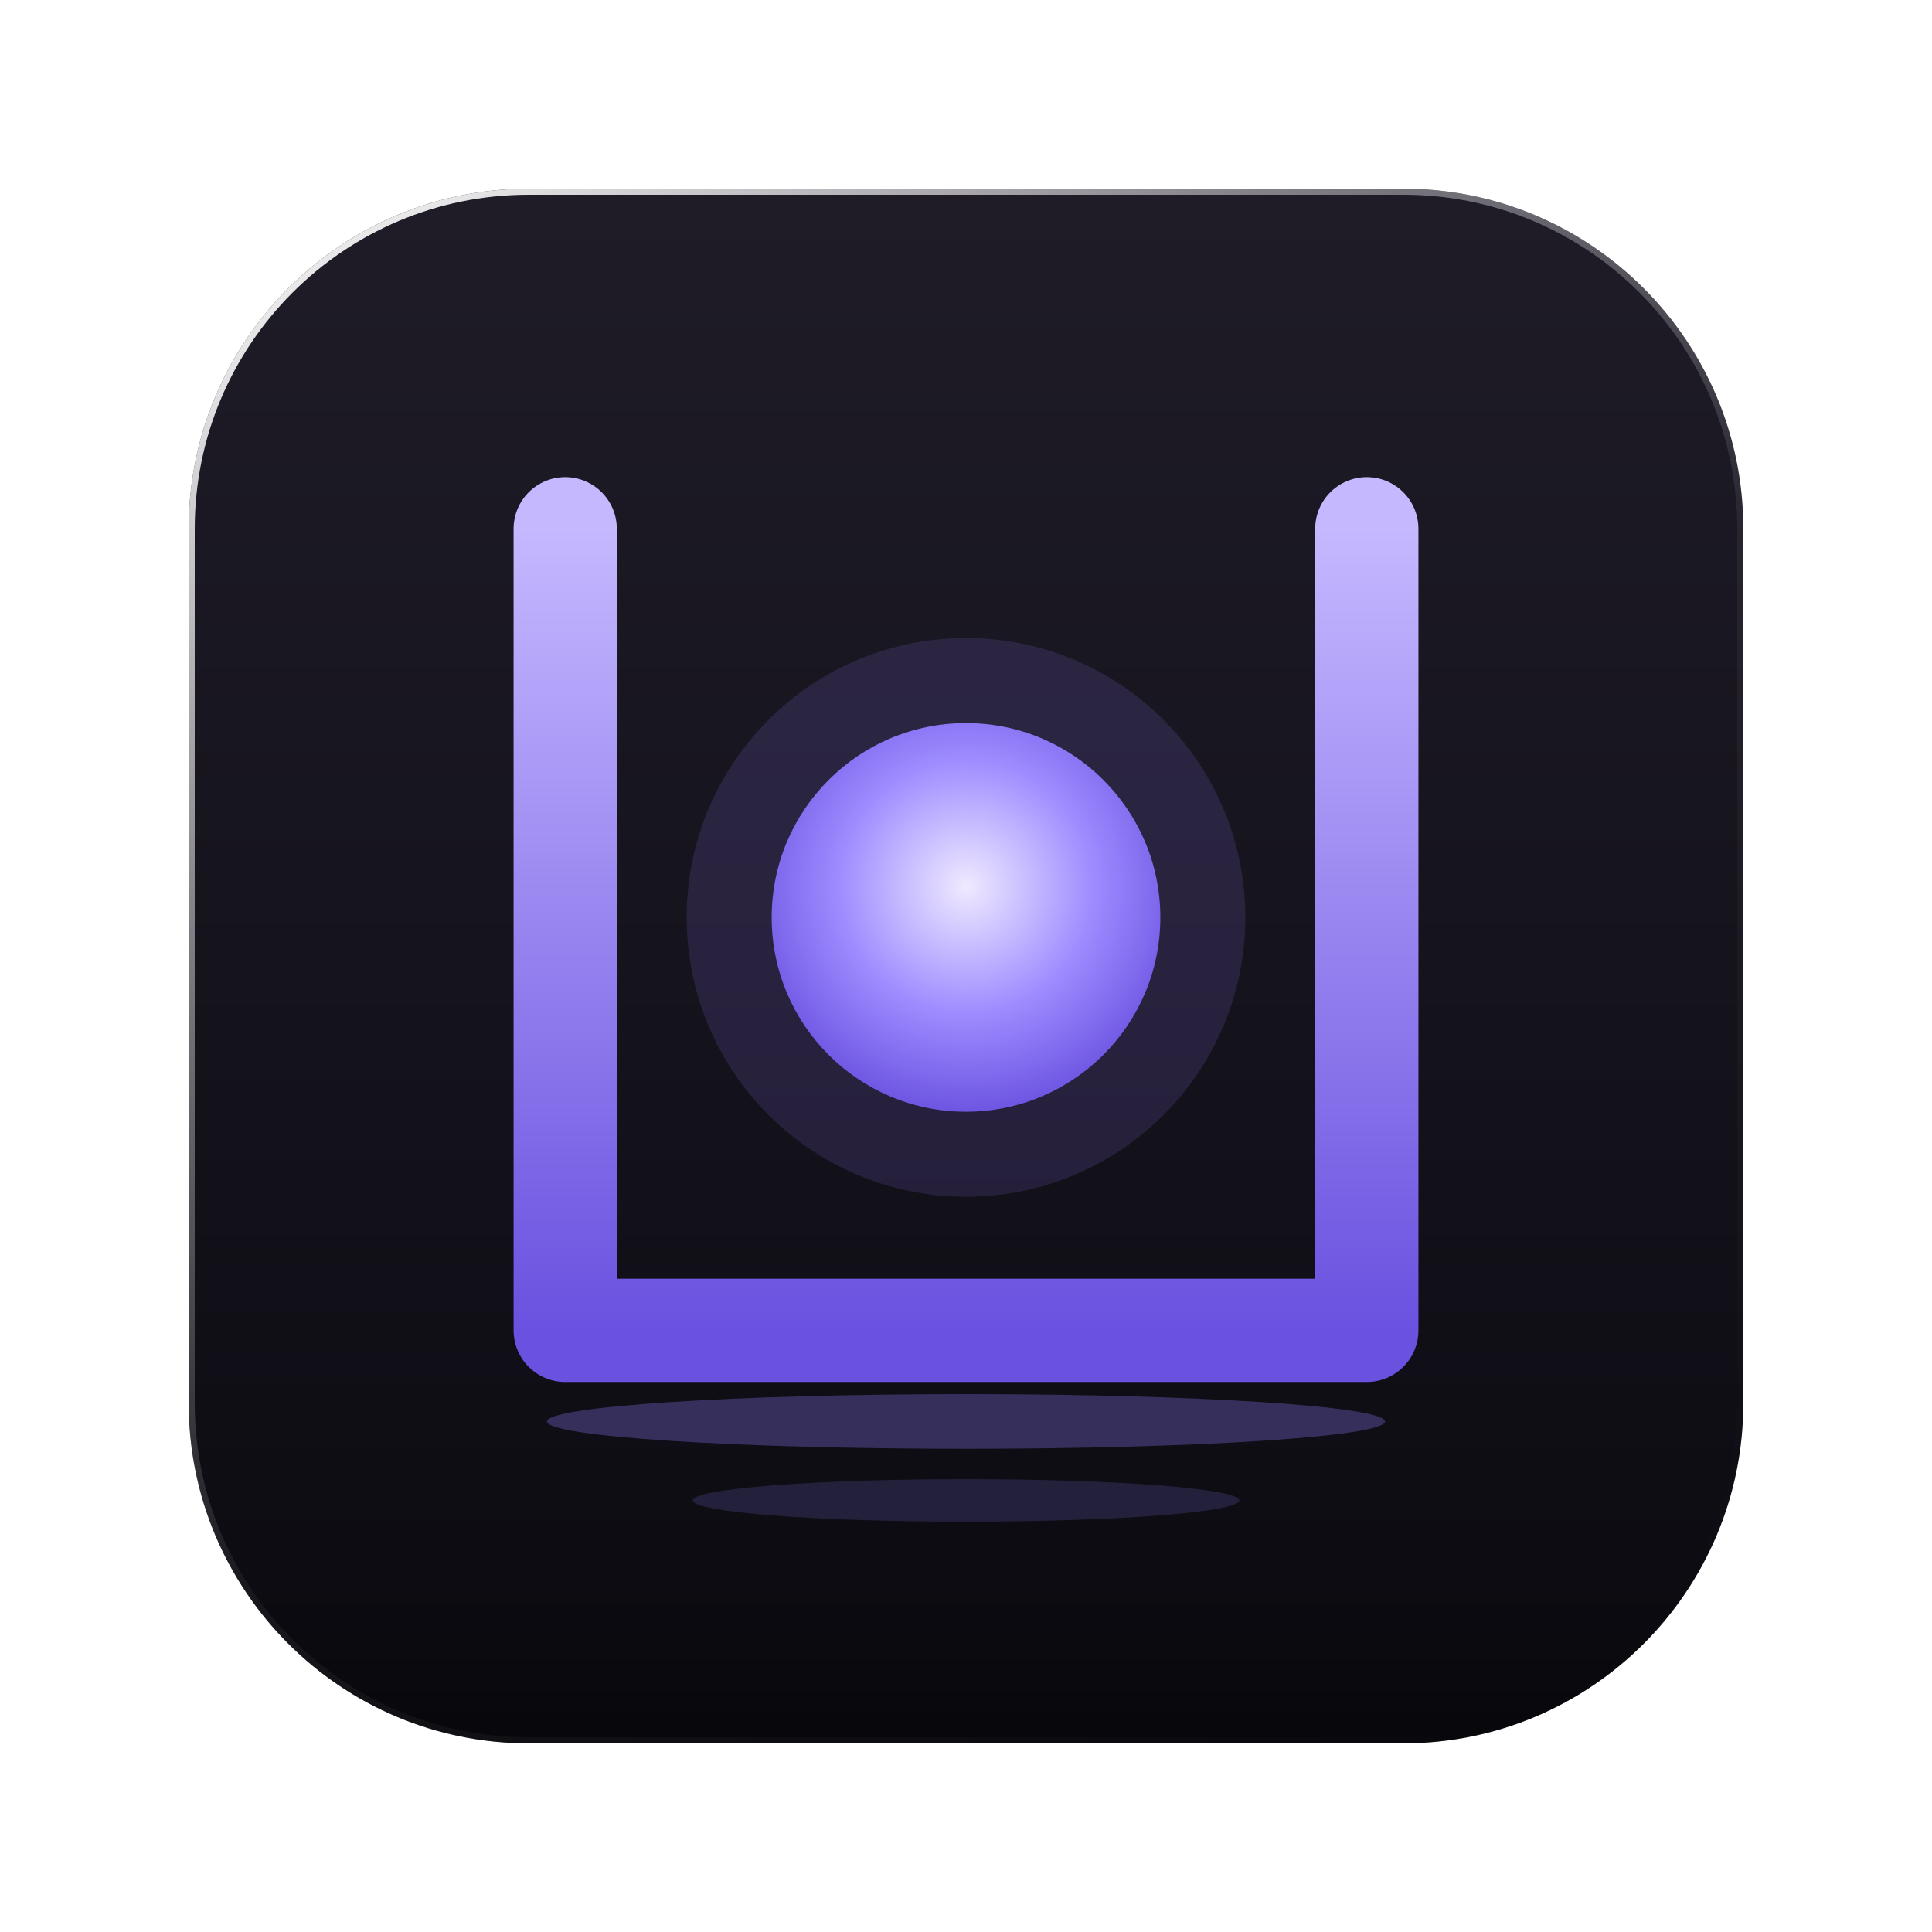
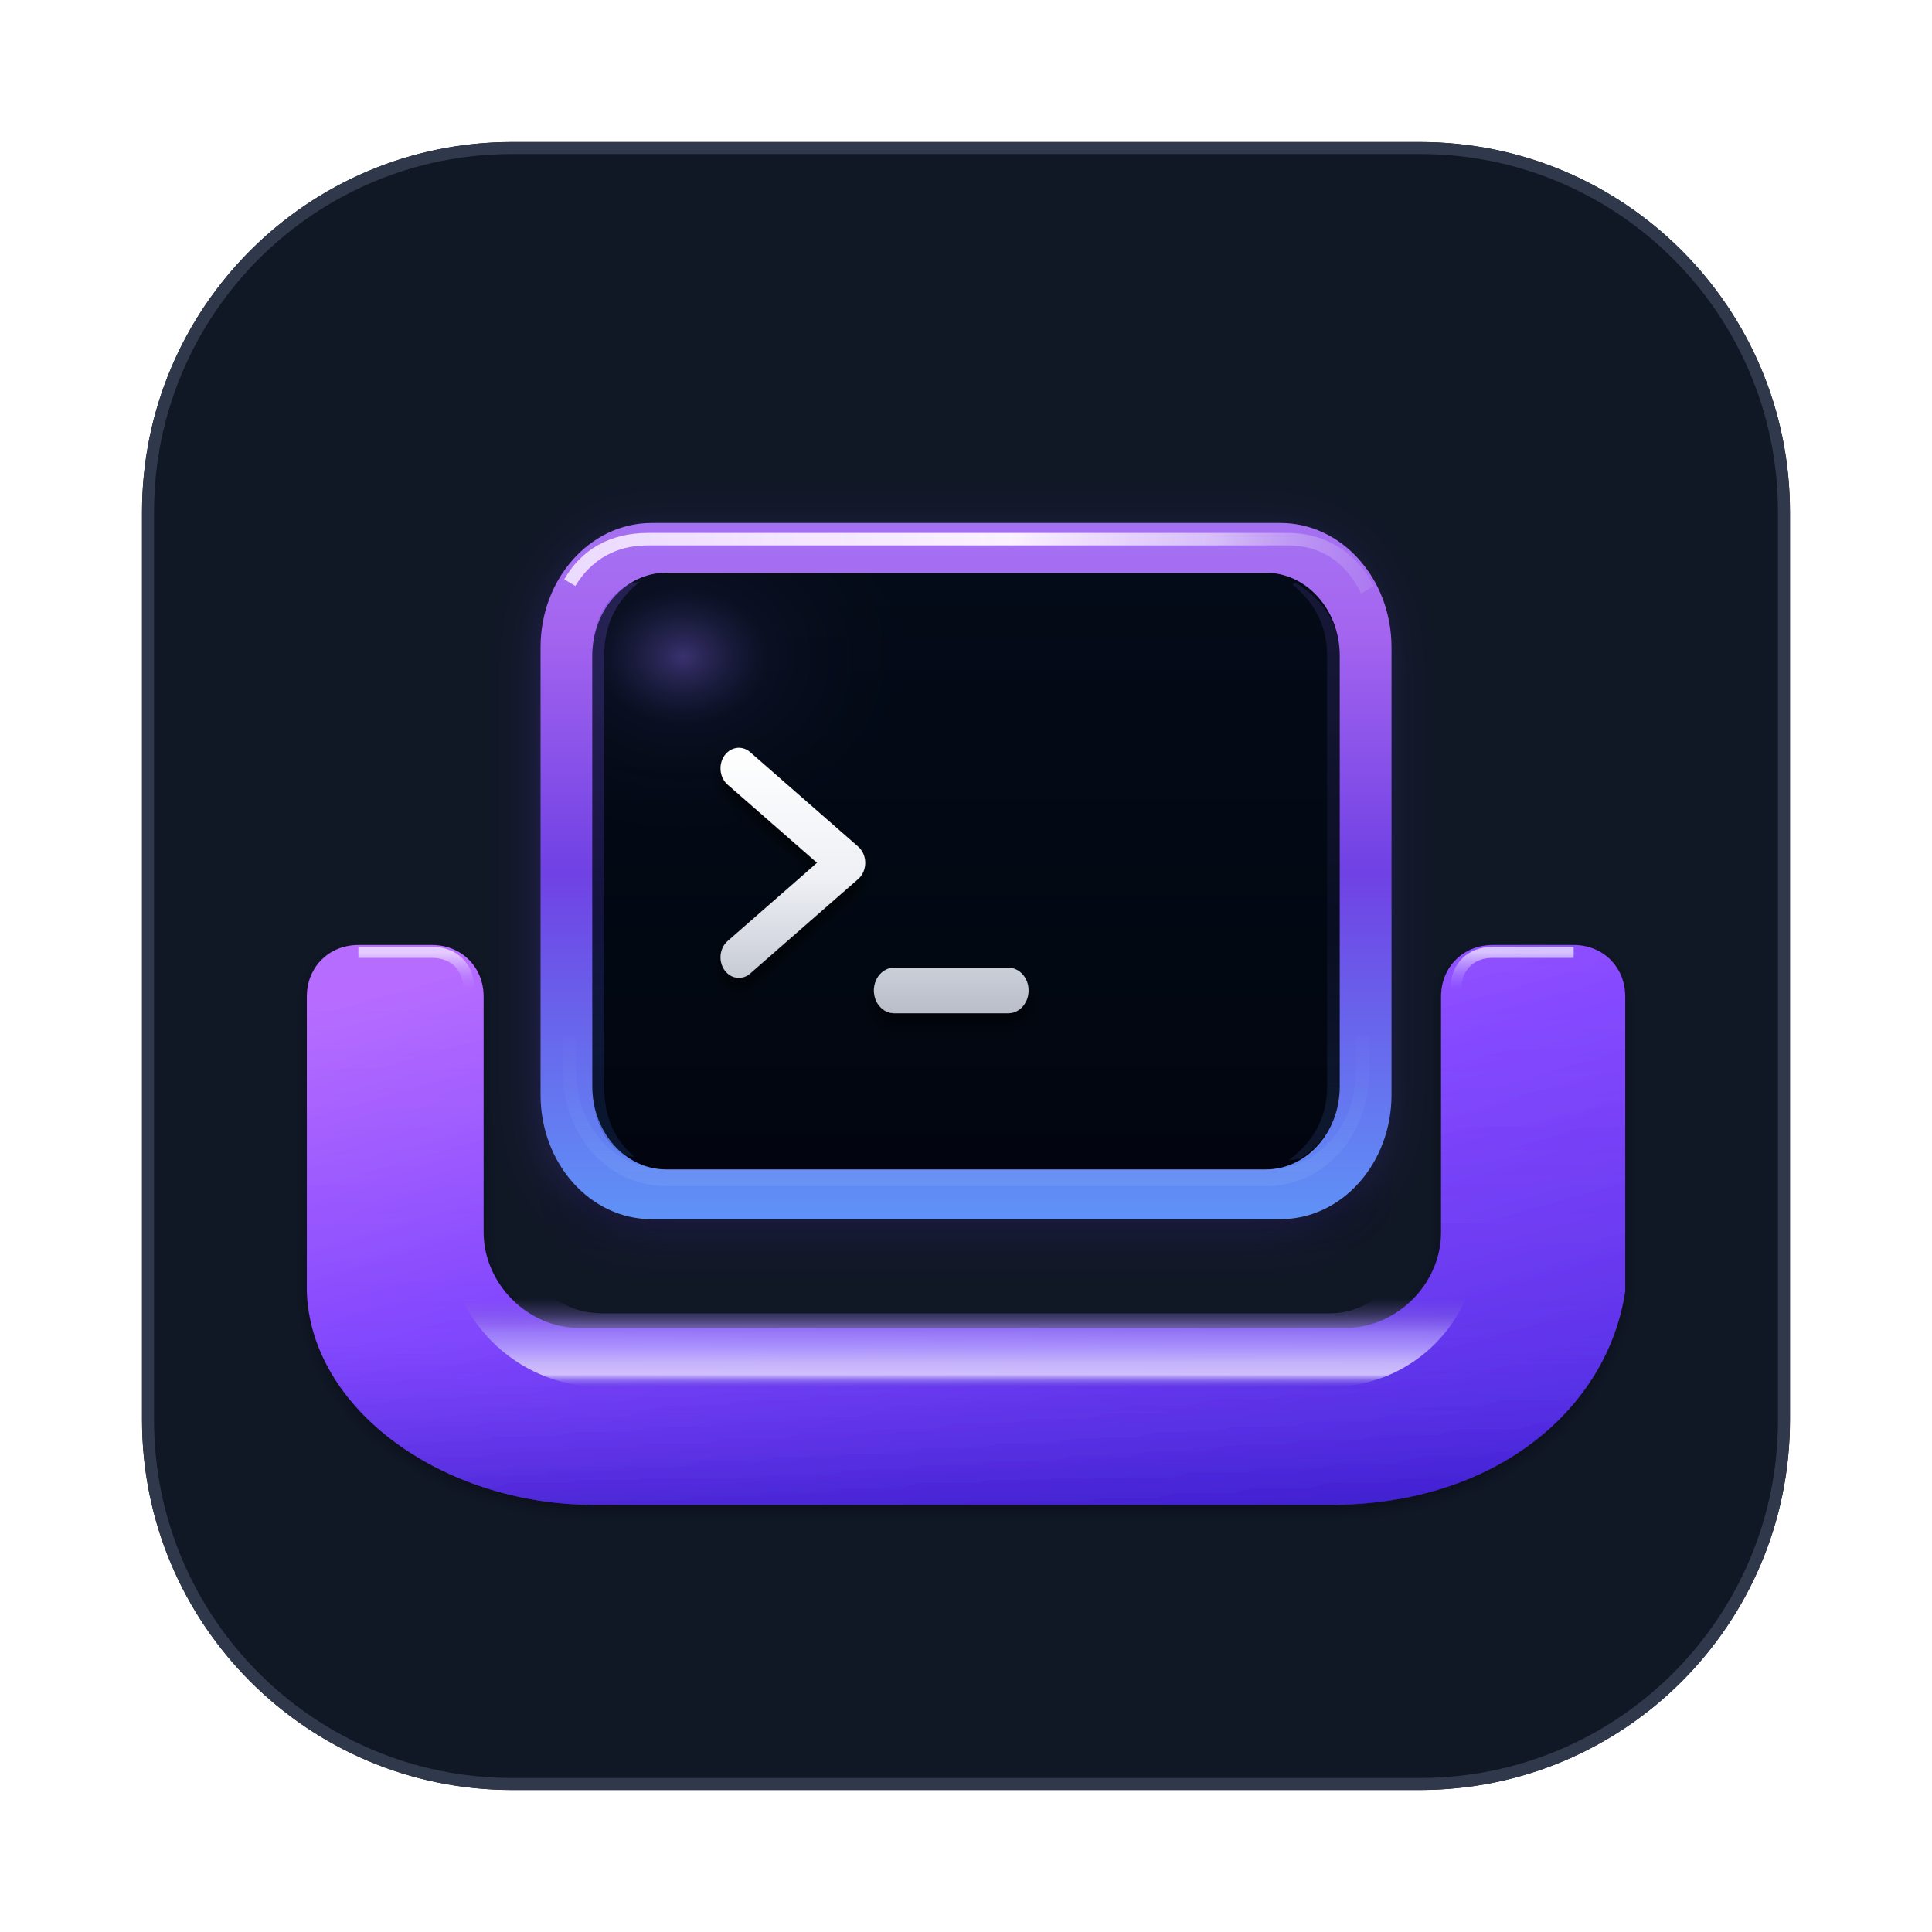
- <svg xmlns="http://www.w3.org/2000/svg" viewBox="0 0 1024 1024" width="1024" height="1024" role="img" aria-label="Pier app icon — 泊位">
-   <defs>
-     <linearGradient id="bg" x1="0" y1="0" x2="0" y2="1">
-       <stop offset="0" stop-color="#1f1c28" />
-       <stop offset="1" stop-color="#0b0a10" />
-     </linearGradient>
-     <linearGradient id="vio" x1="0" y1="0" x2="0" y2="1">
-       <stop offset="0" stop-color="#c6b8ff" />
-       <stop offset="1" stop-color="#6a51e0" />
-     </linearGradient>
-     <radialGradient id="orb" cx="0.5" cy="0.42" r="0.6">
-       <stop offset="0" stop-color="#efeaff" />
-       <stop offset="0.55" stop-color="#9d8bff" />
-       <stop offset="1" stop-color="#6a51e0" />
-     </radialGradient>
-     <linearGradient id="rim" x1="0.15" y1="0" x2="0.85" y2="1">
-       <stop offset="0" stop-color="#ffffff" stop-opacity="0.9" />
-       <stop offset="0.25" stop-color="#ffffff" stop-opacity="0.45" />
-       <stop offset="0.55" stop-color="#ffffff" stop-opacity="0.05" />
-       <stop offset="1" stop-color="#ffffff" stop-opacity="0" />
-     </linearGradient>
-     <linearGradient id="ishadow" x1="0" y1="0" x2="0" y2="1">
-       <stop offset="0.9" stop-color="#000000" stop-opacity="0" />
-       <stop offset="1" stop-color="#000000" stop-opacity="0.26" />
-     </linearGradient>
-     <clipPath id="clip">
-       <rect width="512" height="512" rx="112" />
-     </clipPath>
-   </defs>
-   <g transform="translate(100,100) scale(1.609375)">
-     <rect width="512" height="512" rx="112" fill="url(#bg)" />
-     <g clip-path="url(#clip)">
-       <rect width="512" height="512" fill="url(#ishadow)" />
-       <rect width="512" height="512" rx="112" fill="none" stroke="url(#rim)" stroke-width="4" />
+ <svg xmlns="http://www.w3.org/2000/svg" viewBox="0 0 1024 1024" width="1024" height="1024" role="img" aria-label="Pier application icon — macOS">
+   <g id="app-icon-artwork" transform="translate(512 512) scale(1.06) translate(-512 -512)">
+     <rect x="100" y="100" width="824" height="824" rx="185" fill="#101725" />
+     <rect x="103" y="103" width="818" height="818" rx="182" fill="none" stroke="#30394b" stroke-width="6" />
+     <g id="pier-logo-mark" transform="translate(84.4 221.2) scale(4.092)">
+       <defs>
+         <linearGradient id="berth-fill" x1="0.16" y1="0.02" x2="0.82" y2="1">
+           <stop offset="0" stop-color="#b66cff" />
+           <stop offset="0.44" stop-color="#8549ff" />
+           <stop offset="1" stop-color="#542ee5" />
+         </linearGradient>
+         <linearGradient id="berth-depth" x1="0" y1="0" x2="0" y2="1">
+           <stop offset="0" stop-color="#b275ff" stop-opacity="0" />
+           <stop offset="0.7" stop-color="#5b35ec" stop-opacity="0.08" />
+           <stop offset="1" stop-color="#2811b8" stop-opacity="0.48" />
+         </linearGradient>
+         <linearGradient id="berth-top-rim" x1="0" y1="0" x2="0" y2="1">
+           <stop offset="0" stop-color="#ffffff" stop-opacity="0.9" />
+           <stop offset="0.42" stop-color="#eadfff" stop-opacity="0.48" />
+           <stop offset="1" stop-color="#b89aff" stop-opacity="0" />
+         </linearGradient>
+         <linearGradient id="berth-shelf" x1="0" y1="108" x2="0" y2="120" gradientUnits="userSpaceOnUse">
+           <stop offset="0" stop-color="#8d72d8" stop-opacity="0" />
+           <stop offset="0.18" stop-color="#8f76dd" stop-opacity="0.28" />
+           <stop offset="0.38" stop-color="#a58df8" stop-opacity="0.72" />
+           <stop offset="0.55" stop-color="#b6a3fe" stop-opacity="0.82" />
+           <stop offset="0.72" stop-color="#cbbcfb" stop-opacity="0.92" />
+           <stop offset="0.86" stop-color="#ded0ff" stop-opacity="0.88" />
+           <stop offset="1" stop-color="#6b54db" stop-opacity="0.1" />
+         </linearGradient>
+         <linearGradient id="terminal-frame-fill" x1="0" y1="0" x2="0" y2="1">
+           <stop offset="0" stop-color="#a56ff2" />
+           <stop offset="0.04" stop-color="#a56ff2" />
+           <stop offset="0.15" stop-color="#a565ef" />
+           <stop offset="0.5" stop-color="#7041e4" />
+           <stop offset="1" stop-color="#5f92f6" />
+         </linearGradient>
+         <linearGradient id="terminal-top-rim" x1="50" y1="19" x2="160" y2="26" gradientUnits="userSpaceOnUse">
+           <stop offset="0" stop-color="#f3e6ff" stop-opacity="0.9" />
+           <stop offset="0.55" stop-color="#fff8ff" stop-opacity="0.95" />
+           <stop offset="0.8" stop-color="#eadcfb" stop-opacity="0.72" />
+           <stop offset="1" stop-color="#c5a9ef" stop-opacity="0.22" />
+         </linearGradient>
+         <linearGradient id="terminal-lower-rim" x1="0" y1="80" x2="0" y2="98" gradientUnits="userSpaceOnUse">
+           <stop offset="0" stop-color="#8b8cff" stop-opacity="0.04" />
+           <stop offset="0.42" stop-color="#779cf5" stop-opacity="0.14" />
+           <stop offset="1" stop-color="#81aaf7" stop-opacity="0.28" />
+         </linearGradient>
+         <linearGradient id="screen-fill" x1="0" y1="0" x2="0" y2="1">
+           <stop offset="0" stop-color="#040b18" />
+           <stop offset="0.65" stop-color="#020812" />
+           <stop offset="1" stop-color="#02050f" />
+         </linearGradient>
+         <radialGradient id="screen-glow" cx="0.12" cy="0.14" r="0.41">
+           <stop offset="0" stop-color="#765ed3" stop-opacity="0.47" />
+           <stop offset="0.28" stop-color="#3b397b" stop-opacity="0.11" />
+           <stop offset="0.75" stop-color="#0a1020" stop-opacity="0" />
+           <stop offset="1" stop-color="#0a1020" stop-opacity="0" />
+         </radialGradient>
+         <linearGradient id="screen-left-depth" x1="54" y1="32" x2="56" y2="88" gradientUnits="userSpaceOnUse">
+           <stop offset="0" stop-color="#5d46bd" stop-opacity="0.32" />
+           <stop offset="0.55" stop-color="#271d69" stop-opacity="0.5" />
+           <stop offset="1" stop-color="#24408b" stop-opacity="0.26" />
+         </linearGradient>
+         <linearGradient id="screen-right-depth" x1="153" y1="32" x2="155" y2="88" gradientUnits="userSpaceOnUse">
+           <stop offset="0" stop-color="#7857dc" stop-opacity="0.16" />
+           <stop offset="0.62" stop-color="#493b9d" stop-opacity="0.11" />
+           <stop offset="1" stop-color="#4271c8" stop-opacity="0.16" />
+         </linearGradient>
+         <linearGradient id="glyph-fill" x1="0" y1="45" x2="0" y2="77" gradientUnits="userSpaceOnUse">
+           <stop offset="0" stop-color="#ffffff" />
+           <stop offset="0.5" stop-color="#eef0f5" />
+           <stop offset="1" stop-color="#b9bec9" />
+         </linearGradient>
+         <filter id="berth-shadow" x="-15%" y="-10%" width="130%" height="125%" color-interpolation-filters="sRGB">
+           <feDropShadow dx="0" dy="2" stdDeviation="2" flood-color="#15064c" flood-opacity="0.28" />
+           <feDropShadow dx="0" dy="0.7" stdDeviation="0.8" flood-color="#000000" flood-opacity="0.3" />
+         </filter>
+         <filter id="terminal-shadow-and-halo" x="35" y="6" width="140" height="112" filterUnits="userSpaceOnUse" color-interpolation-filters="sRGB">
+           <feGaussianBlur in="SourceAlpha" stdDeviation="3" result="halo-blur" />
+           <feOffset in="halo-blur" dx="-0.55" dy="1.1" result="halo-position" />
+           <feFlood flood-color="#7552ff" flood-opacity="0.18" result="halo-color" />
+           <feComposite in="halo-color" in2="halo-position" operator="in" result="uniform-halo" />
+         </filter>
+         <filter id="terminal-bottom-shadow" x="42" y="88" width="125" height="25" filterUnits="userSpaceOnUse" color-interpolation-filters="sRGB">
+           <feGaussianBlur in="SourceAlpha" stdDeviation="3 1.8" result="shadow-blur" />
+           <feOffset in="shadow-blur" dy="1.5" result="shadow-position" />
+           <feFlood flood-color="#010612" flood-opacity="0.36" result="shadow-color" />
+           <feComposite in="shadow-color" in2="shadow-position" operator="in" />
+         </filter>
+         <filter id="glyph-shadow" x="-30%" y="-30%" width="160%" height="180%" color-interpolation-filters="sRGB">
+           <feDropShadow dx="0" dy="1.3" stdDeviation="0.9" flood-color="#000000" flood-opacity="0.62" />
+         </filter>
+         <clipPath id="berth-clip">
+           <path d="M22 60H32c4 0 7 3 7 7v32c0 7 6 13 13 13h104c7 0 13-6 13-13V67c0-4 3-7 7-7h11c4 0 7 3 7 7v40c-2.4 16-17.6 29-40 29H54c-20.6 0-38.5-13-39-29V67c0-4 3-7 7-7Z" />
+         </clipPath>
+       </defs>
+       <g id="berth-layer" transform="translate(104.5 145) scale(0.9) translate(-104.5 -145)">
+         <g id="berth-body" filter="url(#berth-shadow)">
+           <path id="berth-base" d="M22 60H32c4 0 7 3 7 7v32c0 7 6 13 13 13h104c7 0 13-6 13-13V67c0-4 3-7 7-7h11c4 0 7 3 7 7v40c-2.4 16-17.6 29-40 29H54c-20.6 0-38.5-13-39-29V67c0-4 3-7 7-7Z" fill="url(#berth-fill)" />
+           <rect id="berth-depth-overlay" x="15" y="60" width="179" height="76" fill="url(#berth-depth)" clip-path="url(#berth-clip)" />
+           <path id="berth-arm-highlights" d="M22 61H32c3 0 5 2 5 5M171 66c0-3 2-5 5-5h11" fill="none" stroke="url(#berth-top-rim)" stroke-width="1.5" stroke-linecap="butt" opacity="0.72" />
+           <path id="berth-inner-shelf" d="M34 98C34 95.7 36.2 94 39 94s5 1.7 5 4v1c0 6.1 4.9 11 11 11h99c5.5 0 10-4.5 10-10v-2c0-2.3 2.2-4 5-4s5 1.7 5 4v2c0 11.1-8.9 20-20 20H55c-11.6 0-21-9.4-21-21Z" fill="url(#berth-shelf)" />
+         </g>
+       </g>
+       <g id="terminal-layer" transform="translate(104.5 102) scale(0.9042 1.0127) translate(-104.5 -102)">
+         <g id="terminal-material-effects">
+           <rect id="terminal-bottom-shadow-shape" x="51" y="94" width="107" height="8" rx="4" fill="#000000" filter="url(#terminal-bottom-shadow)" />
+           <rect id="terminal-effect-shape" x="47" y="18" width="115" height="84" rx="15" fill="#000000" filter="url(#terminal-shadow-and-halo)" />
+         </g>
+         <rect id="terminal-frame" x="47" y="18" width="115" height="84" rx="15" fill="url(#terminal-frame-fill)" />
+         <g id="screen-layer">
+           <rect id="screen" x="54" y="24" width="101" height="72" rx="10" fill="url(#screen-fill)" />
+           <rect id="screen-left-top-glow" x="54" y="24" width="101" height="72" rx="10" fill="url(#screen-glow)" />
+           <path id="screen-left-inner-depth" d="M54 34C54 29.6 56.1 26.7 59.1 25.3L60.4 25.1C57.4 27.2 55.6 30.1 55.6 34v52c0 3.7 1.4 6.4 4.1 8.5l-1.4-.2C55.6 92.8 54 90 54 86Z" fill="url(#screen-left-depth)" />
+           <path id="screen-right-inner-depth" d="M149 25.2C152.7 27.1 155 30.2 155 34v52c0 3.8-2.1 6.9-5.4 8.7l-1.5.2c3.3-2.2 5.2-5.1 5.2-8.9V34c0-3.6-1.7-6.4-4.7-8.6Z" fill="url(#screen-right-depth)" />
+         </g>
+         <g id="terminal-frame-highlights">
+           <path id="terminal-top-highlight" d="M61.5 19.2H148c5.2 0 9.4 2.5 11.6 6.4l-1.7.9c-2-3.6-5.2-5.8-9.9-5.8H61.5c-4.4 0-7.7 1.8-9.8 4.9l-1.5-.8c2.3-3.6 6.2-5.6 11.3-5.6Z" fill="url(#terminal-top-rim)" />
+           <path id="terminal-bottom-highlight" d="M50 80v4c0 8.1 6.2 14 14 14h81c7.8 0 14-5.9 14-14v-4h-1.8v4c0 7-5.3 12-12.2 12H64c-6.9 0-12.2-5-12.2-12v-4Z" fill="url(#terminal-lower-rim)" />
+         </g>
+         <g id="glyph-layer" filter="url(#glyph-shadow)" fill="none" stroke="url(#glyph-fill)" stroke-linecap="round" stroke-linejoin="round">
+           <path id="chevron" d="M73.8 47.6L88.4 59L73.8 70.4" stroke-width="4.95" />
+           <path id="underscore" d="M94.8 74.4H110.2" stroke-width="5.5" />
+         </g>
+       </g>
    </g>
-     <path d="M 124 112 L 124 376 L 388 376 L 388 112" fill="none" stroke="url(#vio)" stroke-width="34" stroke-linecap="round" stroke-linejoin="round" />
-     <circle cx="256" cy="240" r="92" fill="#8a76f0" fill-opacity="0.16" />
-     <circle cx="256" cy="240" r="64" fill="url(#orb)" />
-     <ellipse cx="256" cy="406" rx="138" ry="9" fill="#8a76f0" fill-opacity="0.32" />
-     <ellipse cx="256" cy="432" rx="90" ry="7" fill="#8a76f0" fill-opacity="0.18" />
  </g>
</svg>
